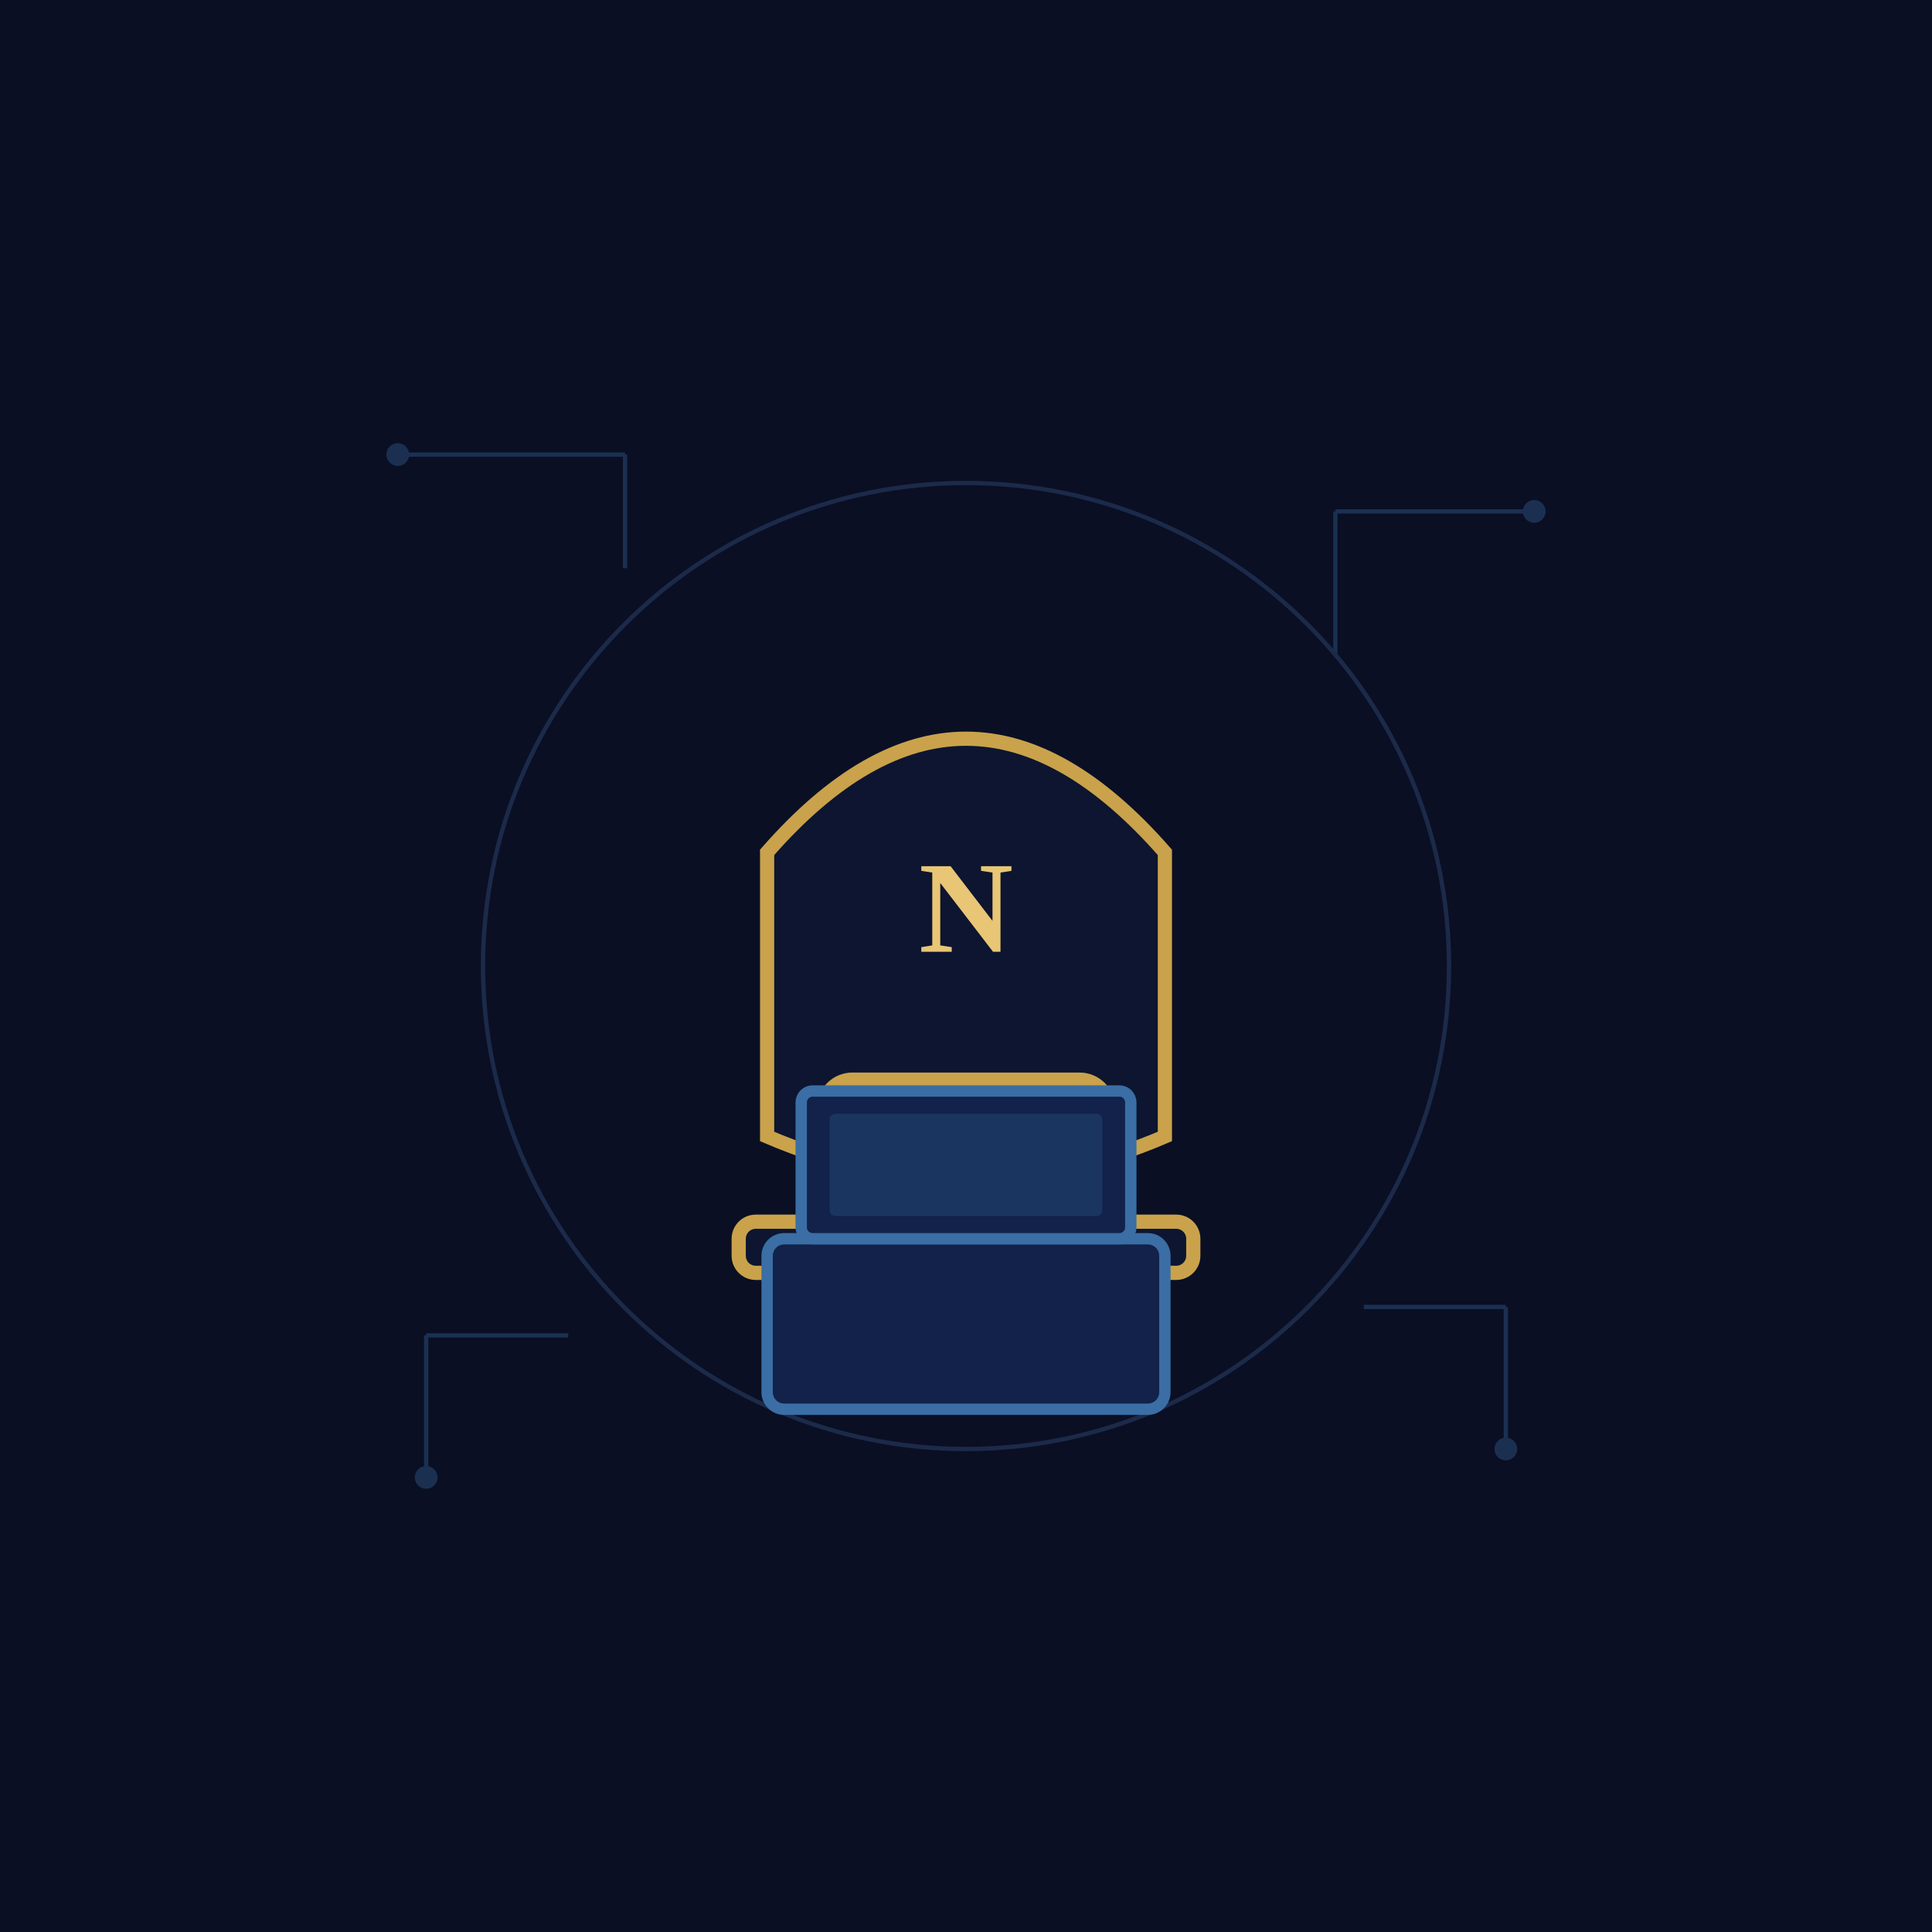
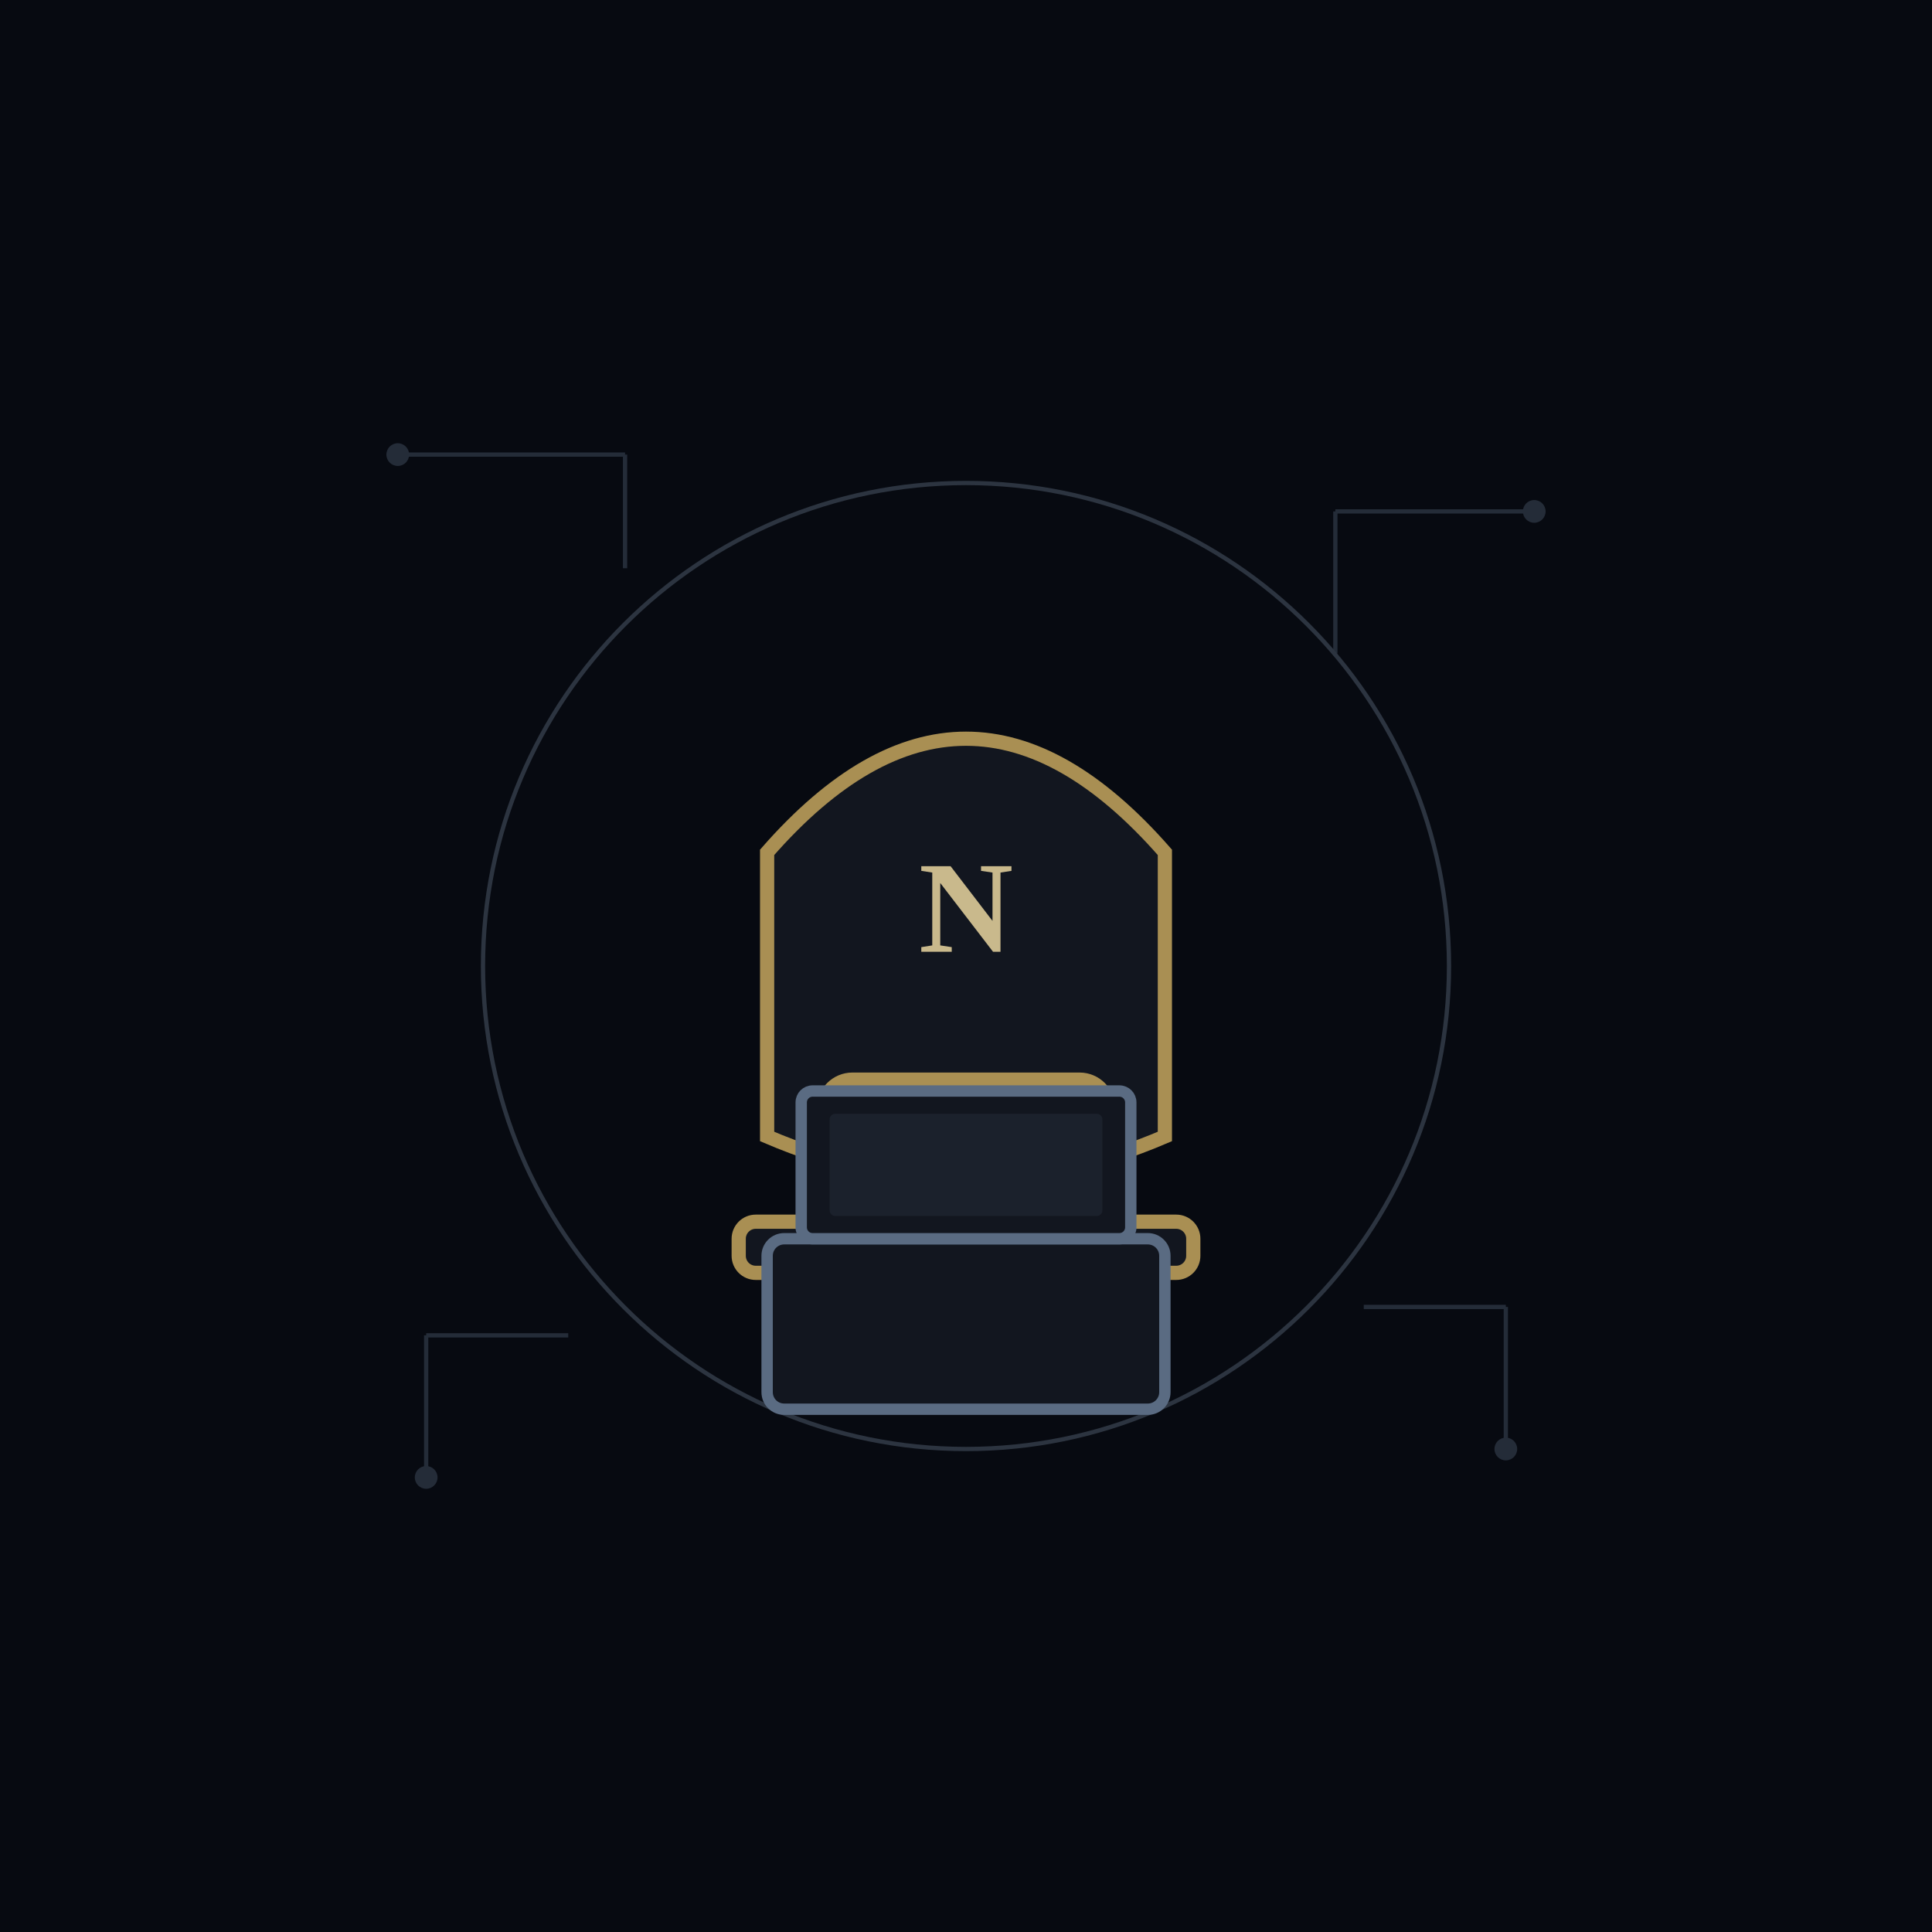
<svg xmlns="http://www.w3.org/2000/svg" width="1024" height="1024" viewBox="0 0 680 680">
-   <rect x="0" y="0" width="680" height="680" rx="0" fill="#0a0f24" />
-   <g opacity="0.35" stroke="#3a6ea5" stroke-width="1.5" fill="none">
+   <rect x="0" y="0" width="680" height="680" rx="0" fill="#070a11" />
+   <g opacity="0.35" stroke="#5a6b82" stroke-width="1.5" fill="none">
    <line x1="140" y1="160" x2="220" y2="160" />
    <line x1="220" y1="160" x2="220" y2="200" />
-     <circle cx="140" cy="160" r="4" fill="#3a6ea5" stroke="none" />
+     <circle cx="140" cy="160" r="4" fill="#5a6b82" stroke="none" />
    <line x1="540" y1="180" x2="470" y2="180" />
    <line x1="470" y1="180" x2="470" y2="230" />
-     <circle cx="540" cy="180" r="4" fill="#3a6ea5" stroke="none" />
+     <circle cx="540" cy="180" r="4" fill="#5a6b82" stroke="none" />
    <line x1="150" y1="520" x2="150" y2="470" />
    <line x1="150" y1="470" x2="200" y2="470" />
-     <circle cx="150" cy="520" r="4" fill="#3a6ea5" stroke="none" />
+     <circle cx="150" cy="520" r="4" fill="#5a6b82" stroke="none" />
    <line x1="530" y1="510" x2="530" y2="460" />
    <line x1="530" y1="460" x2="480" y2="460" />
-     <circle cx="530" cy="510" r="4" fill="#3a6ea5" stroke="none" />
+     <circle cx="530" cy="510" r="4" fill="#5a6b82" stroke="none" />
  </g>
-   <circle cx="340" cy="340" r="170" fill="none" stroke="#1c2a4a" stroke-width="1.5" />
-   <path d="M270 300 Q340 220 410 300 L410 400 Q340 430 270 400 Z" fill="#0d1530" stroke="#c9a24b" stroke-width="5" />
-   <rect x="290" y="380" width="100" height="70" rx="10" fill="#0d1530" stroke="#c9a24b" stroke-width="5" />
-   <rect x="260" y="430" width="160" height="18" rx="6" fill="#0d1530" stroke="#c9a24b" stroke-width="5" />
+   <circle cx="340" cy="340" r="170" fill="none" stroke="#2c3440" stroke-width="1.5" />
+   <path d="M270 300 Q340 220 410 300 L410 400 Q340 430 270 400 Z" fill="#12161f" stroke="#a98f53" stroke-width="5" />
+   <rect x="290" y="380" width="100" height="70" rx="10" fill="#12161f" stroke="#a98f53" stroke-width="5" />
+   <rect x="260" y="430" width="160" height="18" rx="6" fill="#12161f" stroke="#a98f53" stroke-width="5" />
  <g transform="translate(340,430)">
-     <rect x="-70" y="6" width="140" height="60" rx="6" fill="#12224a" stroke="#3a6ea5" stroke-width="4" />
-     <rect x="-58" y="-46" width="116" height="52" rx="4" fill="#12224a" stroke="#3a6ea5" stroke-width="4" />
-     <rect x="-48" y="-38" width="96" height="36" rx="2" fill="#1a3660" />
+     <rect x="-70" y="6" width="140" height="60" rx="6" fill="#12161f" stroke="#5a6b82" stroke-width="4" />
+     <rect x="-58" y="-46" width="116" height="52" rx="4" fill="#12161f" stroke="#5a6b82" stroke-width="4" />
+     <rect x="-48" y="-38" width="96" height="36" rx="2" fill="#1b212c" />
  </g>
-   <text x="340" y="335" font-family="Georgia, 'Times New Roman', serif" font-size="46" font-weight="700" fill="#e8c675" text-anchor="middle">N</text>
+   <text x="340" y="335" font-family="Georgia, 'Times New Roman', serif" font-size="46" font-weight="700" fill="#c9b98c" text-anchor="middle">N</text>
</svg>
